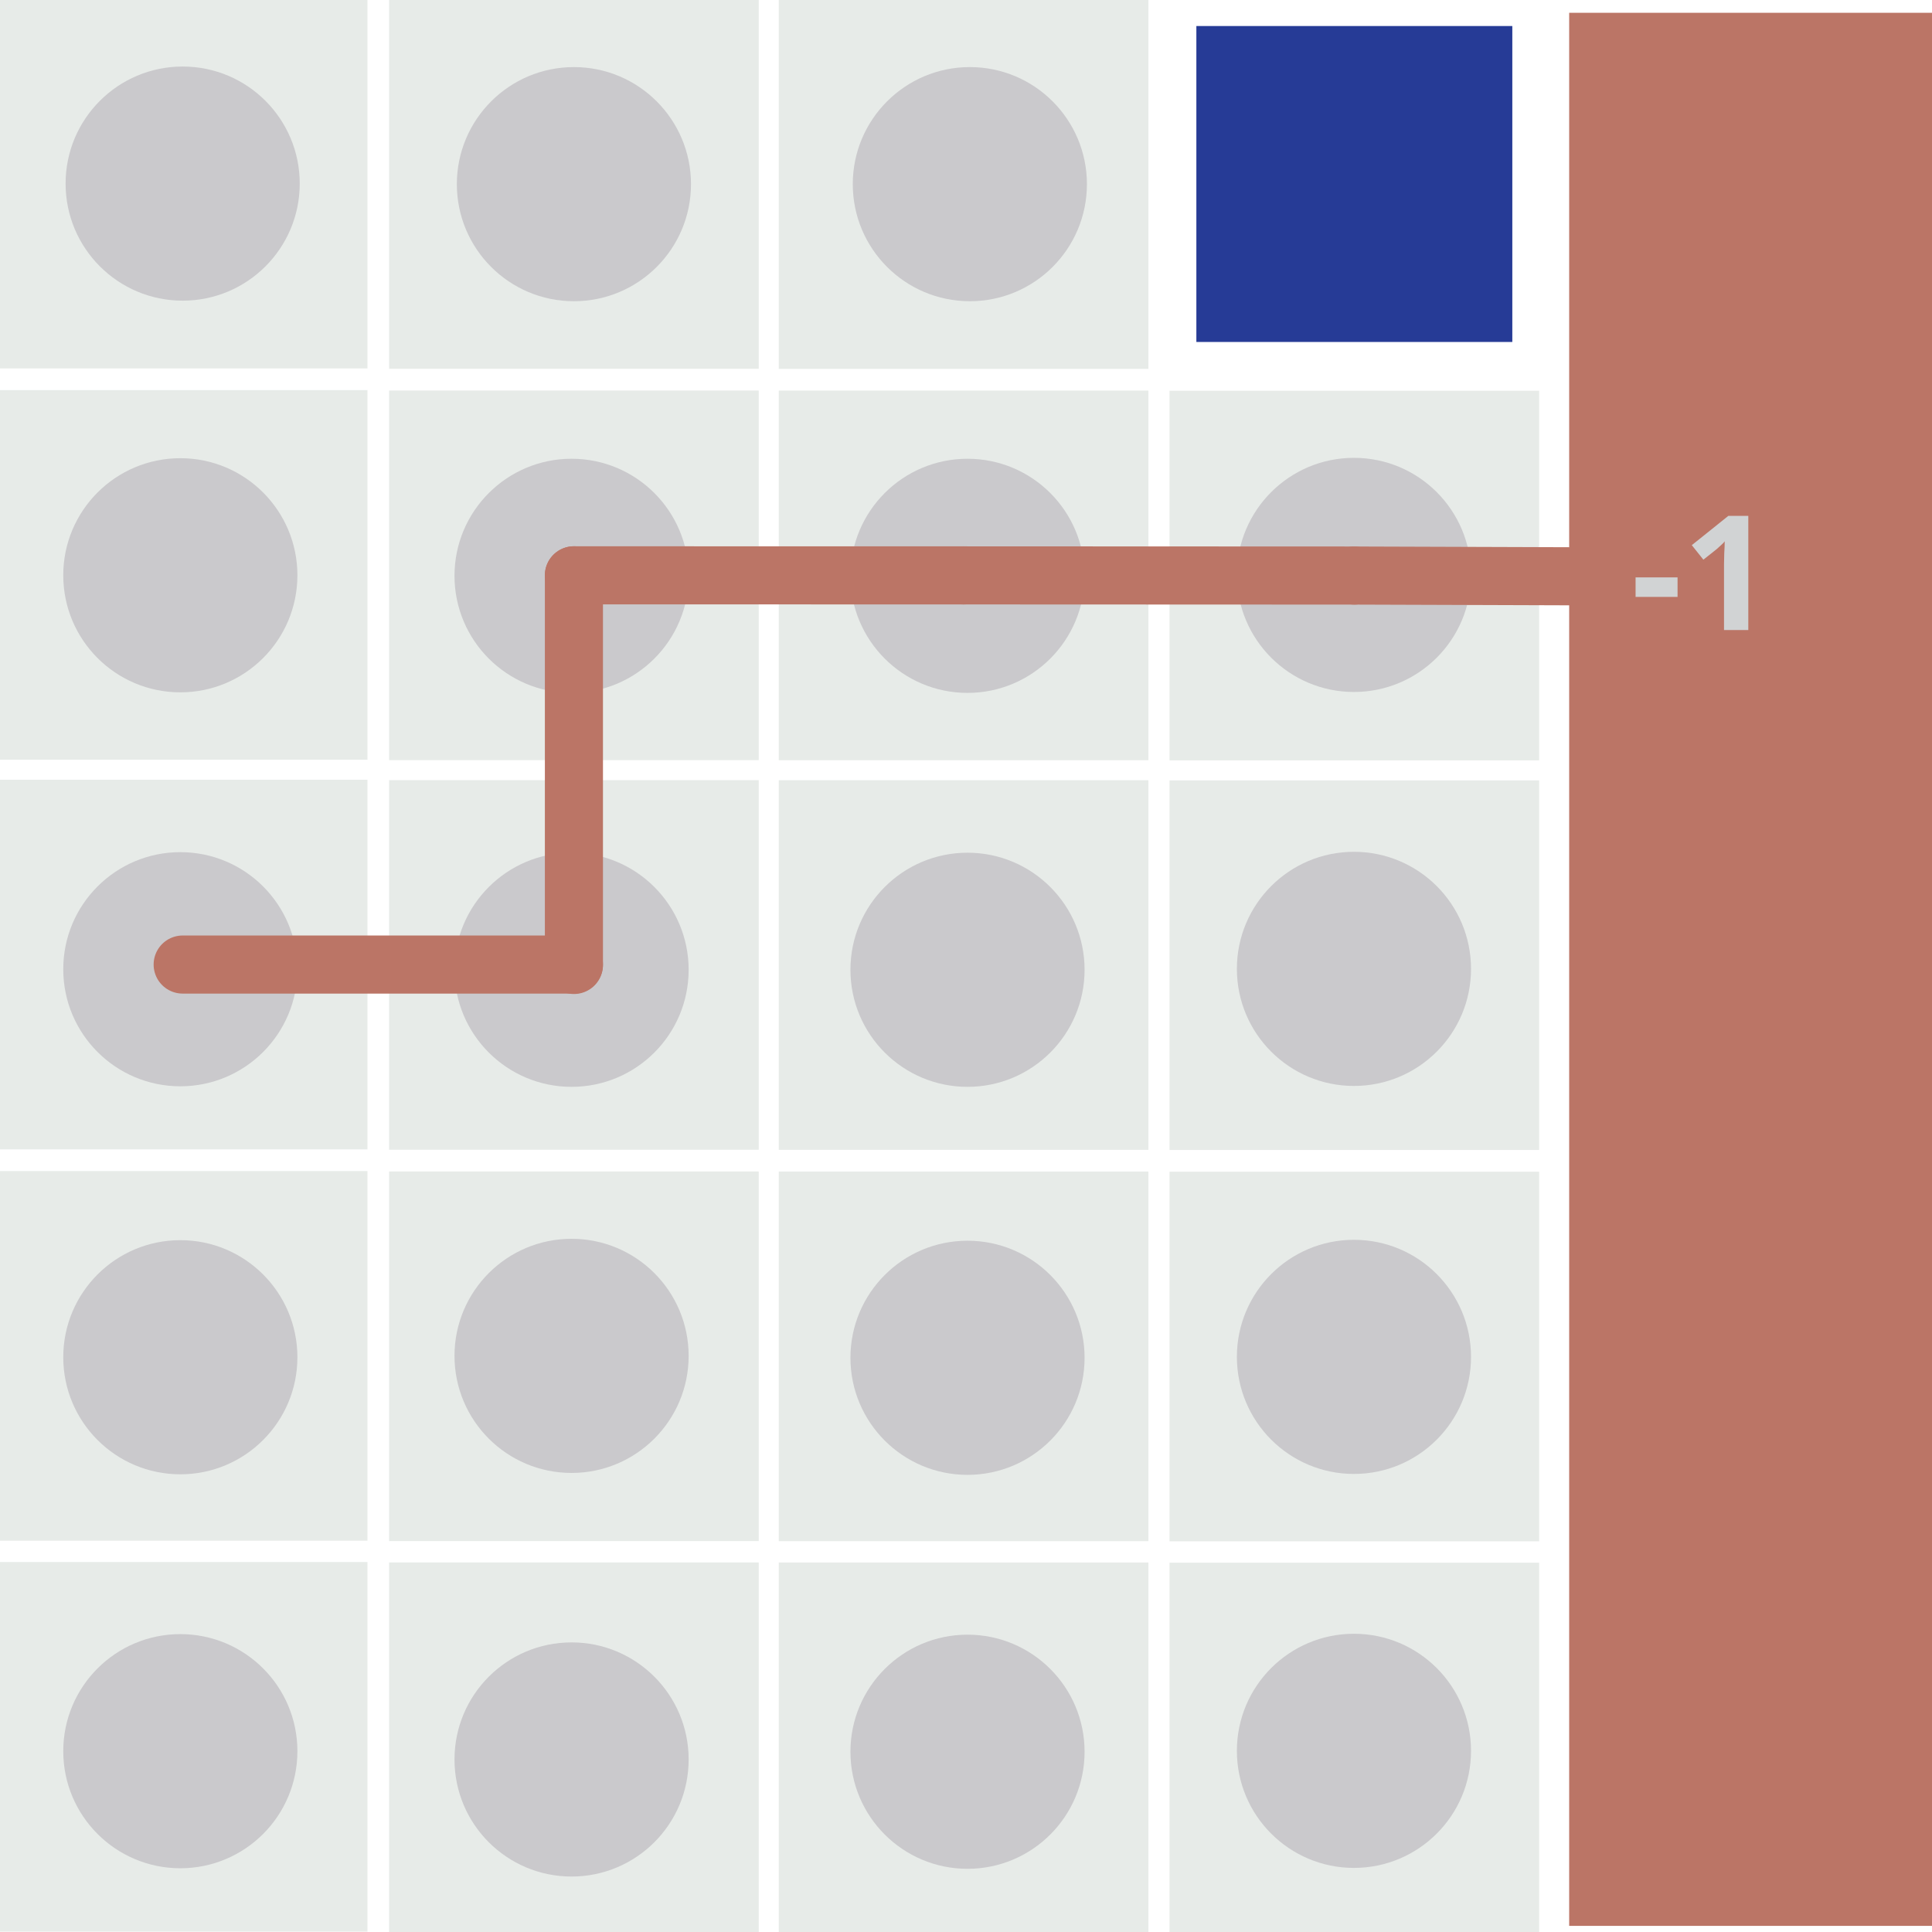
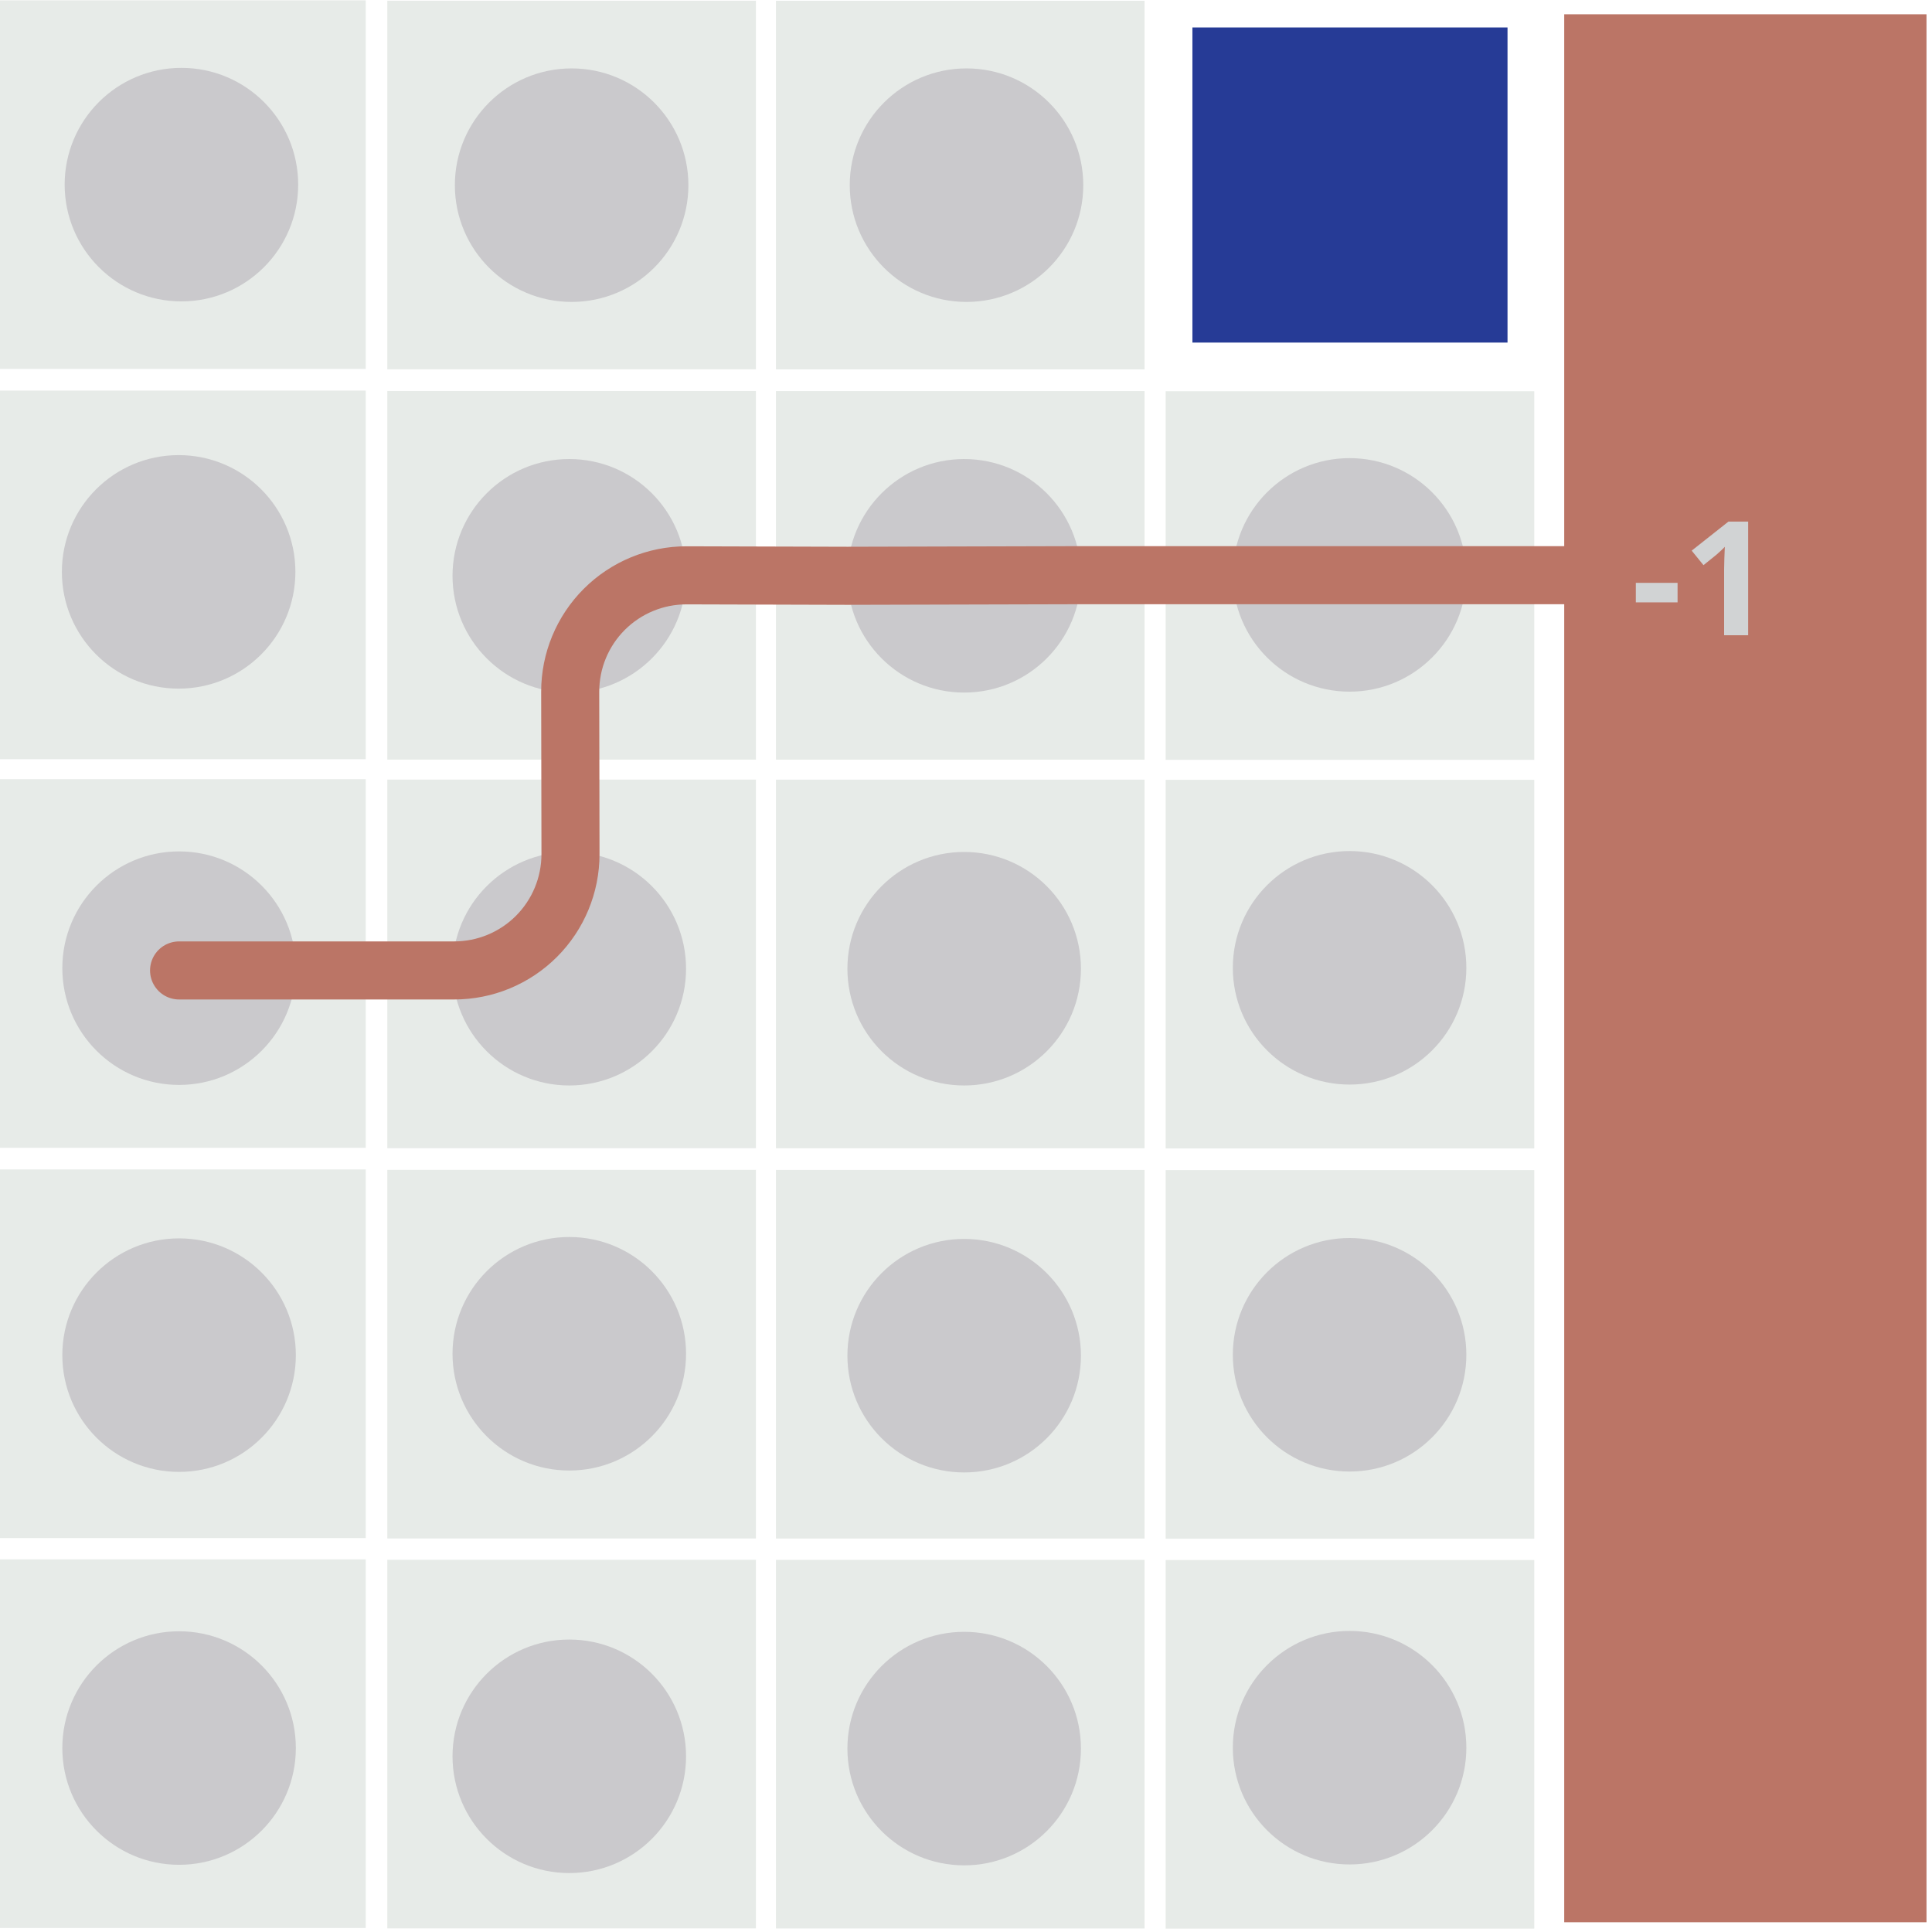
- <svg xmlns="http://www.w3.org/2000/svg" id="Layer_1" data-name="Layer 1" viewBox="0 0 133.03 133.025">
+ <svg xmlns="http://www.w3.org/2000/svg" id="Layer_1" data-name="Layer 1" viewBox="0 0 133.084 133.061">
  <defs>
    <style>
      .cls-1 {
        fill: #263b96;
      }

      .cls-2 {
        fill: #e7ebe8;
      }

      .cls-3 {
        fill: #cac9cc;
      }

      .cls-4 {
        fill: #bb7566;
      }

      .cls-5 {
+         font-size: 10.975px;
+         fill: #d1d3d4;
+         font-family: MyriadPro-Semibold, Myriad Pro;
+         font-weight: 700;
+       }
+ 
+       .cls-6 {
        fill: none;
        stroke: #bb7566;
        stroke-linecap: round;
        stroke-linejoin: round;
        stroke-width: 4px;
      }
- 
-       .cls-6 {
-         font-size: 11px;
-         fill: #d1d3d4;
-         font-family: MyriadPro-Semibold, Myriad Pro;
-         font-weight: 700;
-       }
    </style>
  </defs>
-   <rect class="cls-1" x="82.377" y="1.792" width="21.755" height="21.755" />
-   <rect class="cls-2" x="-0.147" y="-0.083" width="25.45" height="25.45" />
-   <rect class="cls-2" x="26.793" y="-0.056" width="25.45" height="25.45" />
-   <rect class="cls-2" x="53.625" y="-0.051" width="25.45" height="25.45" />
-   <rect class="cls-2" x="-0.147" y="26.862" width="25.45" height="25.45" />
-   <rect class="cls-2" x="26.793" y="26.889" width="25.45" height="25.45" />
-   <rect class="cls-2" x="53.625" y="26.894" width="25.45" height="25.45" />
-   <rect class="cls-2" x="80.529" y="26.905" width="25.45" height="25.45" />
-   <rect class="cls-2" x="-0.147" y="53.691" width="25.45" height="25.45" />
-   <rect class="cls-2" x="26.793" y="53.718" width="25.45" height="25.45" />
-   <rect class="cls-2" x="53.625" y="53.723" width="25.45" height="25.45" />
-   <rect class="cls-2" x="80.529" y="53.734" width="25.45" height="25.45" />
-   <rect class="cls-2" x="-0.147" y="80.635" width="25.45" height="25.45" />
-   <rect class="cls-2" x="26.793" y="80.663" width="25.45" height="25.45" />
-   <rect class="cls-2" x="53.625" y="80.668" width="25.45" height="25.45" />
-   <rect class="cls-2" x="80.529" y="80.679" width="25.45" height="25.45" />
-   <rect class="cls-2" x="-0.147" y="107.556" width="25.45" height="25.45" />
-   <rect class="cls-2" x="26.793" y="107.583" width="25.45" height="25.45" />
-   <rect class="cls-2" x="53.625" y="107.588" width="25.45" height="25.45" />
-   <rect class="cls-2" x="80.529" y="107.599" width="25.45" height="25.45" />
-   <circle class="cls-3" cx="12.578" cy="12.642" r="8.061" />
-   <circle class="cls-3" cx="39.518" cy="12.68" r="8.061" />
-   <circle class="cls-3" cx="12.417" cy="39.611" r="8.061" />
-   <circle class="cls-3" cx="93.228" cy="66.713" r="8.061" />
-   <circle class="cls-3" cx="12.417" cy="93.454" r="8.061" />
-   <circle class="cls-3" cx="39.356" cy="93.36" r="8.061" />
-   <circle class="cls-3" cx="93.228" cy="93.429" r="8.061" />
-   <circle class="cls-3" cx="12.417" cy="120.58" r="8.061" />
-   <circle class="cls-3" cx="39.356" cy="121.15" r="8.061" />
-   <circle class="cls-3" cx="93.228" cy="120.556" r="8.061" />
-   <rect class="cls-4" x="108.047" y="0.881" width="25.012" height="131.727" />
-   <circle class="cls-3" cx="66.78" cy="12.68" r="8.061" />
-   <circle class="cls-3" cx="39.356" cy="39.649" r="8.061" />
-   <circle class="cls-3" cx="66.619" cy="39.649" r="8.061" />
-   <circle class="cls-3" cx="93.228" cy="39.586" r="8.061" />
-   <circle class="cls-3" cx="12.417" cy="66.737" r="8.061" />
-   <circle class="cls-3" cx="39.356" cy="66.775" r="8.061" />
-   <circle class="cls-3" cx="66.619" cy="66.775" r="8.061" />
-   <circle class="cls-3" cx="66.619" cy="93.492" r="8.061" />
-   <circle class="cls-3" cx="66.619" cy="120.618" r="8.061" />
-   <line class="cls-5" x1="12.578" y1="66.415" x2="39.518" y2="66.415" />
-   <line class="cls-5" x1="39.518" y1="39.614" x2="39.518" y2="66.443" />
-   <line class="cls-5" x1="66.35" y1="39.619" x2="39.518" y2="39.614" />
-   <line class="cls-5" x1="93.254" y1="39.63" x2="66.35" y2="39.619" />
-   <line class="cls-5" x1="112.932" y1="39.696" x2="93.254" y2="39.63" />
-   <text class="cls-6" transform="translate(112.2916 43.38102)">-1</text>
+   <rect class="cls-1" x="82.138" y="1.892" width="21.706" height="21.706" />
+   <rect class="cls-2" x="-0.199" y="0.022" width="25.392" height="25.392" />
+   <rect class="cls-2" x="26.68" y="0.049" width="25.392" height="25.392" />
+   <rect class="cls-2" x="53.451" y="0.054" width="25.392" height="25.392" />
+   <rect class="cls-2" x="-0.199" y="26.905" width="25.392" height="25.392" />
+   <rect class="cls-2" x="26.68" y="26.933" width="25.392" height="25.392" />
+   <rect class="cls-2" x="53.451" y="26.938" width="25.392" height="25.392" />
+   <rect class="cls-2" x="80.295" y="26.949" width="25.392" height="25.392" />
+   <rect class="cls-2" x="-0.199" y="53.674" width="25.392" height="25.392" />
+   <rect class="cls-2" x="26.68" y="53.701" width="25.392" height="25.392" />
+   <rect class="cls-2" x="53.451" y="53.706" width="25.392" height="25.392" />
+   <rect class="cls-2" x="80.295" y="53.717" width="25.392" height="25.392" />
+   <rect class="cls-2" x="-0.199" y="80.557" width="25.392" height="25.392" />
+   <rect class="cls-2" x="26.68" y="80.585" width="25.392" height="25.392" />
+   <rect class="cls-2" x="53.451" y="80.59" width="25.392" height="25.392" />
+   <rect class="cls-2" x="80.295" y="80.601" width="25.392" height="25.392" />
+   <rect class="cls-2" x="-0.199" y="107.417" width="25.392" height="25.392" />
+   <rect class="cls-2" x="26.68" y="107.444" width="25.392" height="25.392" />
+   <rect class="cls-2" x="53.451" y="107.45" width="25.392" height="25.392" />
+   <rect class="cls-2" x="80.295" y="107.46" width="25.392" height="25.392" />
+   <circle class="cls-3" cx="12.497" cy="12.718" r="8.043" />
+   <circle class="cls-3" cx="39.376" cy="12.755" r="8.043" />
+   <circle class="cls-3" cx="92.965" cy="66.667" r="8.043" />
+   <circle class="cls-3" cx="12.336" cy="93.347" r="8.043" />
+   <circle class="cls-3" cx="39.215" cy="93.253" r="8.043" />
+   <circle class="cls-3" cx="92.965" cy="93.323" r="8.043" />
+   <circle class="cls-3" cx="12.336" cy="120.412" r="8.043" />
+   <circle class="cls-3" cx="39.215" cy="120.981" r="8.043" />
+   <circle class="cls-3" cx="92.965" cy="120.388" r="8.043" />
+   <rect class="cls-4" x="107.75" y="0.983" width="24.955" height="131.429" />
+   <circle class="cls-3" cx="66.577" cy="12.755" r="8.043" />
+   <circle class="cls-3" cx="39.215" cy="39.664" r="8.043" />
+   <circle class="cls-3" cx="66.416" cy="39.664" r="8.043" />
+   <circle class="cls-3" cx="92.965" cy="39.601" r="8.043" />
+   <circle class="cls-3" cx="12.336" cy="66.691" r="8.043" />
+   <circle class="cls-3" cx="39.215" cy="66.729" r="8.043" />
+   <circle class="cls-3" cx="66.416" cy="66.729" r="8.043" />
+   <circle class="cls-3" cx="66.416" cy="93.385" r="8.043" />
+   <circle class="cls-3" cx="66.416" cy="120.45" r="8.043" />
+   <text class="cls-5" transform="translate(112.3547 43.75838)">-1</text>
+   <path class="cls-6" d="M12.336,66.848H31.284a8.009,8.009,0,0,0,8.014-8.014l-.02-11.189a8.009,8.009,0,0,1,8.014-8.014l11.082.032,16.071-.042h34.947" />
+   <circle class="cls-3" cx="12.305" cy="39.393" r="8.043" />
</svg>
